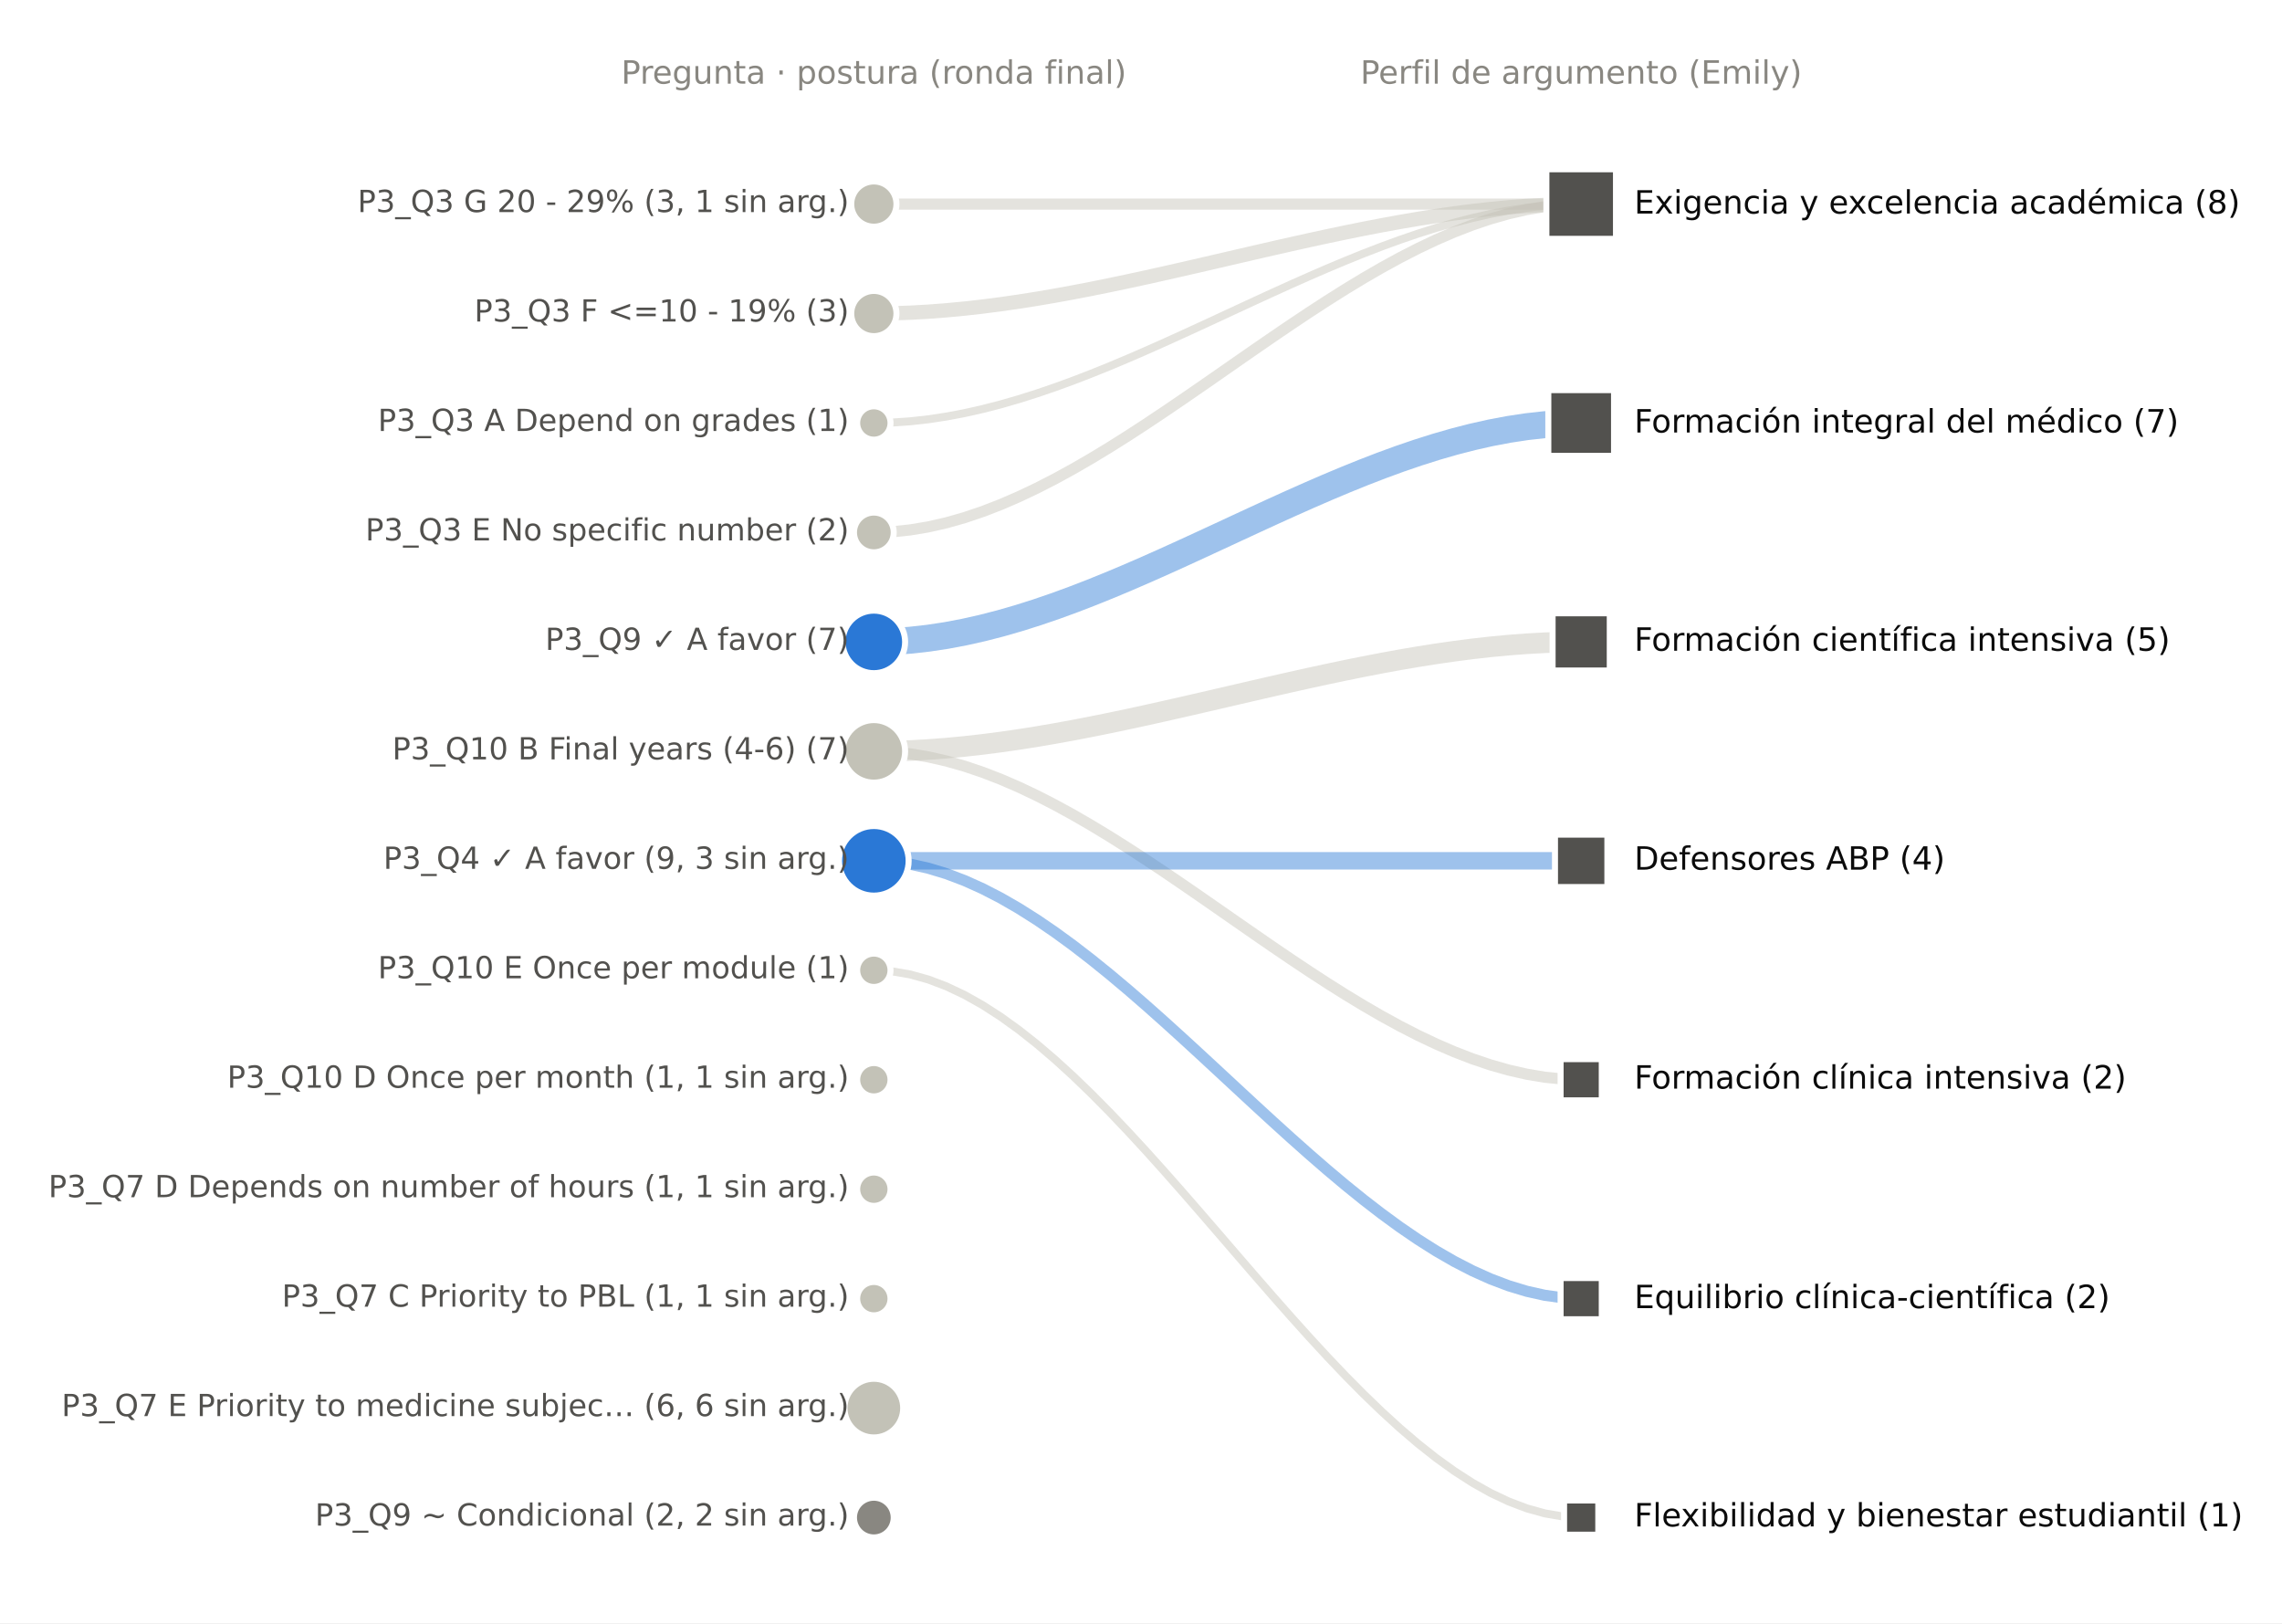
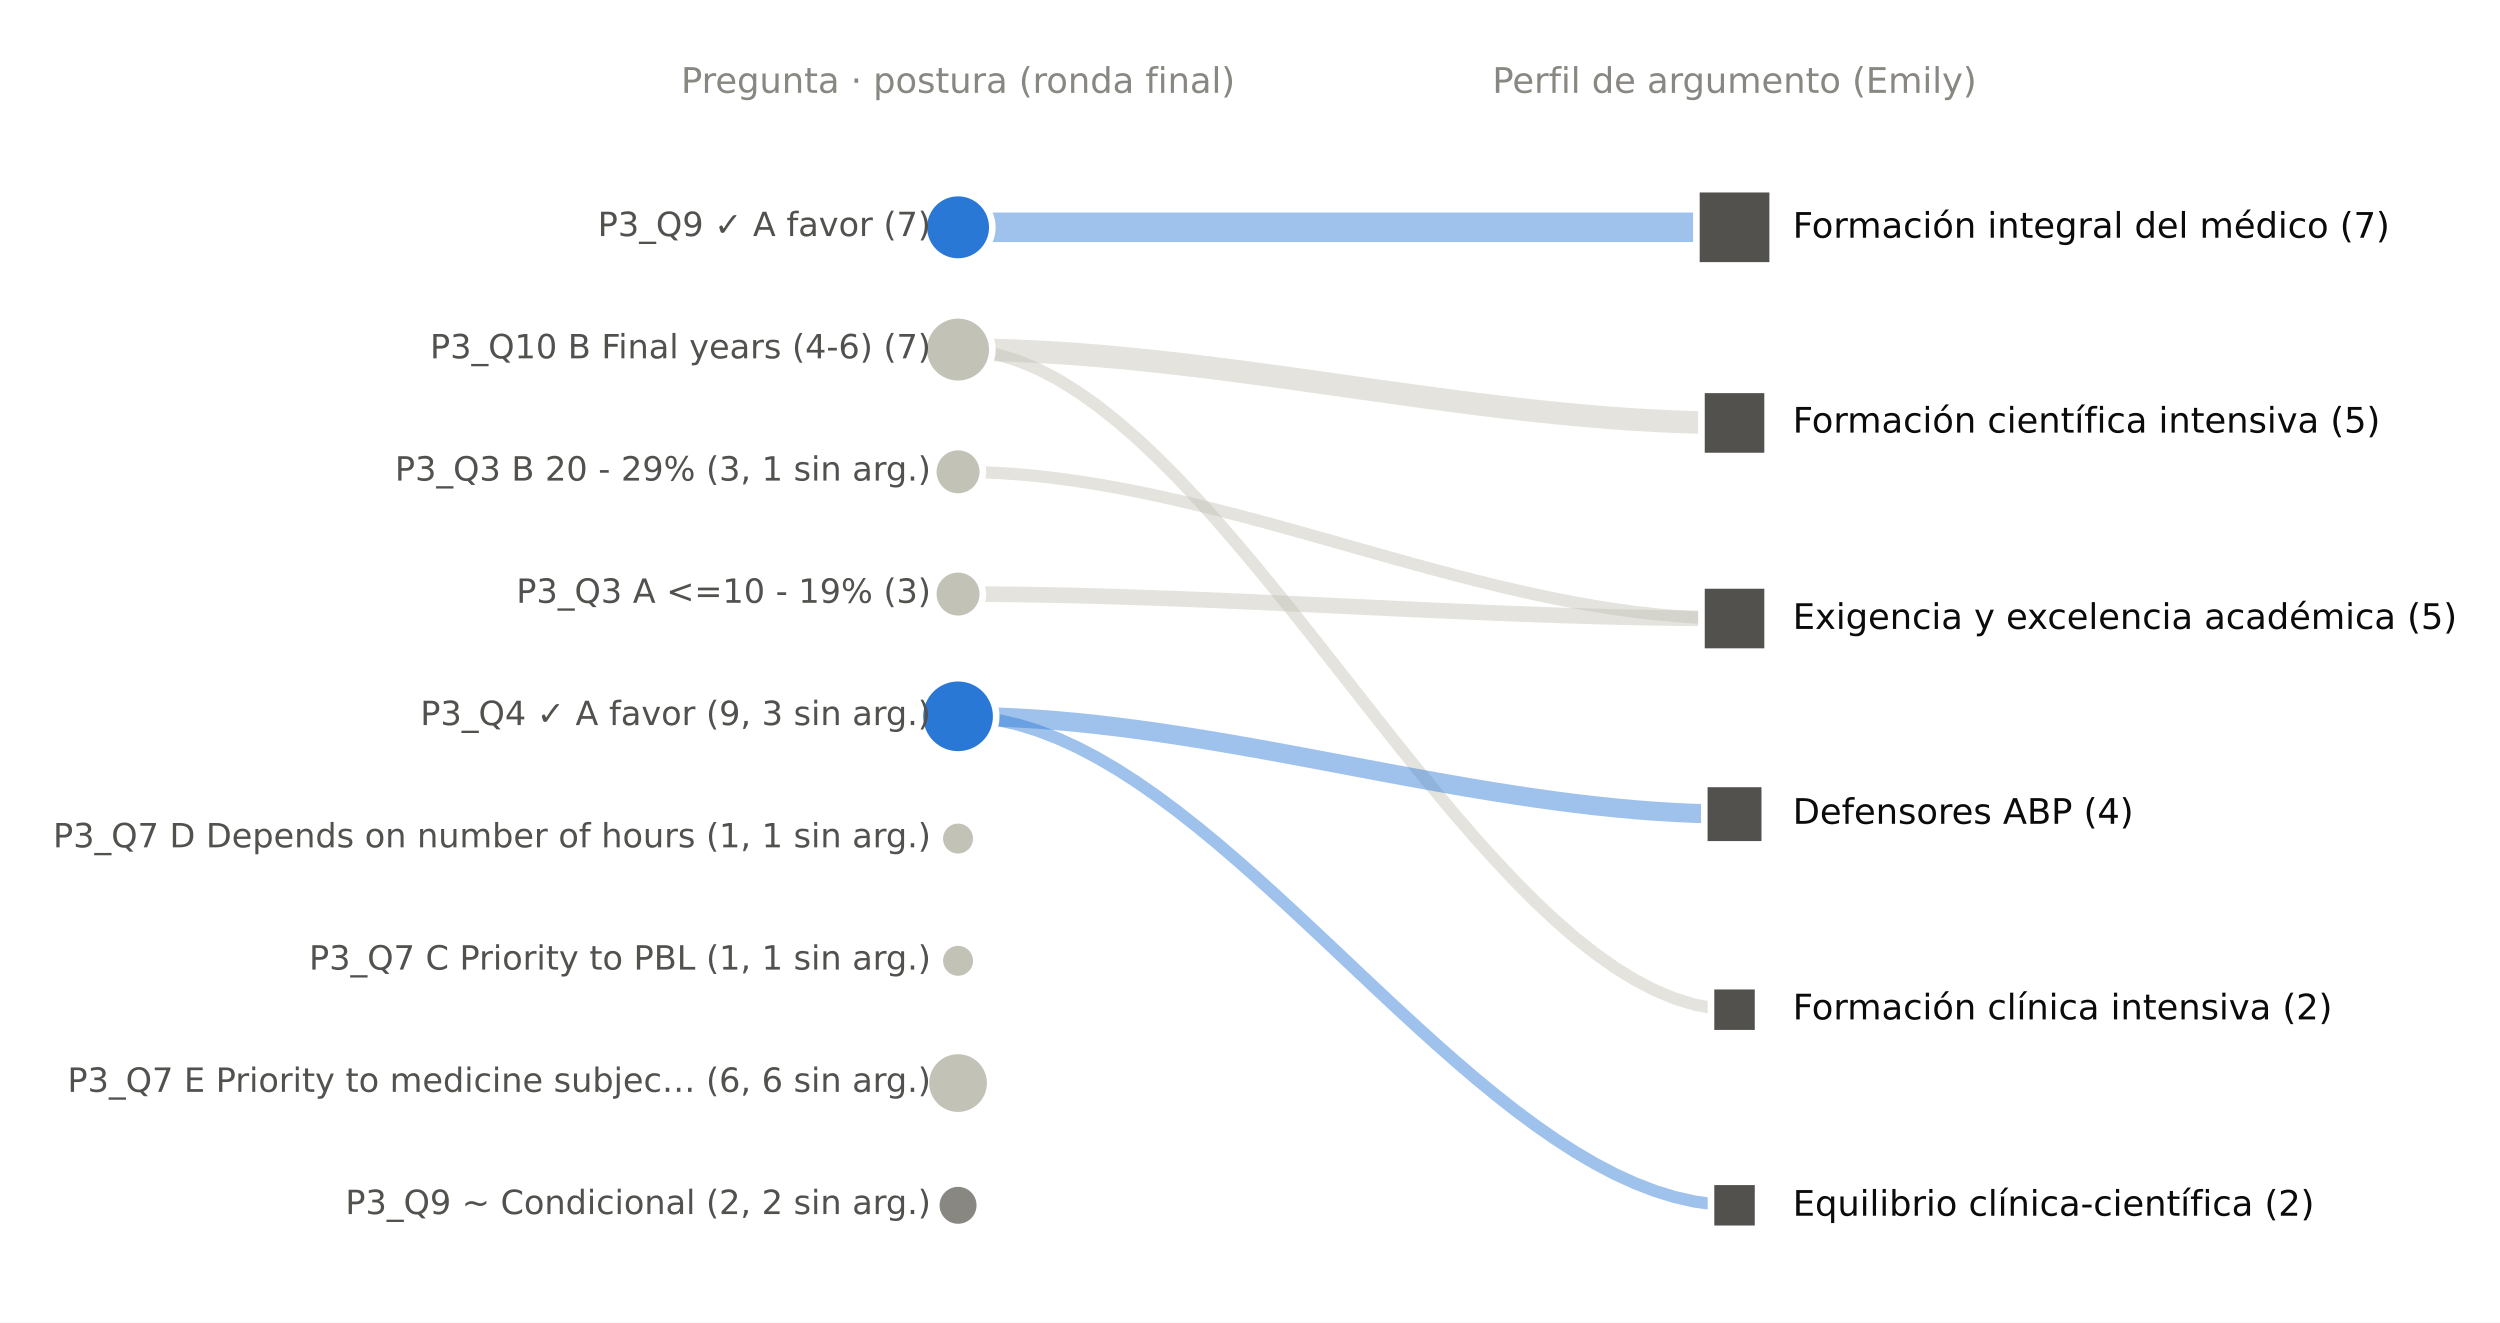
- <svg xmlns="http://www.w3.org/2000/svg" xmlns:xlink="http://www.w3.org/1999/xlink" width="567.93pt" height="403.92pt" viewBox="0 0 567.93 403.92" version="1.1">
+ <svg xmlns="http://www.w3.org/2000/svg" xmlns:xlink="http://www.w3.org/1999/xlink" width="567.518pt" height="300.24pt" viewBox="0 0 567.518 300.24" version="1.1">
  <defs>
    <style type="text/css">*{stroke-linejoin: round; stroke-linecap: butt}</style>
  </defs>
  <g id="figure_1">
    <g id="patch_1">
-       <path d="M 0 403.92  L 567.93 403.92  L 567.93 0  L 0 0  z " style="fill: #ffffff" />
+       <path d="M 0 300.24  L 567.518 300.24  L 567.518 0  L 0 0  z " style="fill: #ffffff" />
    </g>
    <g id="axes_1">
      <g id="line2d_1">
-         <path d="M 217.477 241.457  L 221.991 241.721  L 226.505 242.495  L 231.018 243.75  L 235.532 245.461  L 240.046 247.599  L 244.56 250.136  L 249.074 253.045  L 253.587 256.298  L 258.101 259.868  L 262.615 263.728  L 267.129 267.849  L 271.642 272.205  L 276.156 276.767  L 280.67 281.508  L 285.184 286.401  L 289.697 291.418  L 294.211 296.531  L 298.725 301.713  L 303.239 306.936  L 307.753 312.173  L 312.266 317.397  L 316.78 322.579  L 321.294 327.692  L 325.808 332.709  L 330.321 337.601  L 334.835 342.343  L 339.349 346.905  L 343.863 351.26  L 348.377 355.381  L 352.89 359.241  L 357.404 362.811  L 361.918 366.065  L 366.432 368.974  L 370.945 371.511  L 375.459 373.648  L 379.973 375.359  L 384.487 376.615  L 389 377.389  L 393.514 377.653  " clip-path="url(#p8d7cf31aaf)" style="fill: none; stroke: #c3c2b7; stroke-opacity: 0.45; stroke-width: 1.986" />
+         <path d="M 217.485 79.354  L 222.005 79.644  L 226.524 80.496  L 231.044 81.878  L 235.564 83.76  L 240.083 86.112  L 244.603 88.903  L 249.123 92.104  L 253.642 95.684  L 258.162 99.612  L 262.682 103.859  L 267.201 108.394  L 271.721 113.186  L 276.241 118.206  L 280.76 123.423  L 285.28 128.806  L 289.799 134.326  L 294.319 139.952  L 298.839 145.654  L 303.358 151.401  L 307.878 157.164  L 312.398 162.911  L 316.917 168.613  L 321.437 174.239  L 325.957 179.759  L 330.476 185.143  L 334.996 190.36  L 339.516 195.379  L 344.035 200.172  L 348.555 204.706  L 353.075 208.953  L 357.594 212.882  L 362.114 216.461  L 366.633 219.662  L 371.153 222.454  L 375.673 224.806  L 380.192 226.688  L 384.712 228.07  L 389.232 228.921  L 393.751 229.212  " clip-path="url(#p0b3e350592)" style="fill: none; stroke: #c3c2b7; stroke-opacity: 0.45; stroke-width: 2.771" />
      </g>
      <g id="line2d_2">
-         <path d="M 217.477 105.261  L 221.991 105.155  L 226.505 104.846  L 231.018 104.344  L 235.532 103.659  L 240.046 102.804  L 244.56 101.789  L 249.074 100.626  L 253.587 99.324  L 258.101 97.896  L 262.615 96.353  L 267.129 94.704  L 271.642 92.962  L 276.156 91.137  L 280.67 89.24  L 285.184 87.283  L 289.697 85.277  L 294.211 83.231  L 298.725 81.159  L 303.239 79.069  L 307.753 76.974  L 312.266 74.885  L 316.78 72.812  L 321.294 70.767  L 325.808 68.76  L 330.321 66.803  L 334.835 64.907  L 339.349 63.082  L 343.863 61.34  L 348.377 59.691  L 352.89 58.147  L 357.404 56.719  L 361.918 55.418  L 366.432 54.254  L 370.945 53.239  L 375.459 52.384  L 379.973 51.7  L 384.487 51.198  L 389 50.888  L 393.514 50.783  " clip-path="url(#p8d7cf31aaf)" style="fill: none; stroke: #c3c2b7; stroke-opacity: 0.45; stroke-width: 1.986" />
+         <path d="M 217.485 107.105  L 222.005 107.17  L 226.524 107.359  L 231.044 107.666  L 235.564 108.084  L 240.083 108.607  L 244.603 109.227  L 249.123 109.939  L 253.642 110.734  L 258.162 111.607  L 262.682 112.551  L 267.201 113.559  L 271.721 114.624  L 276.241 115.739  L 280.76 116.898  L 285.28 118.095  L 289.799 119.321  L 294.319 120.572  L 298.839 121.839  L 303.358 123.116  L 307.878 124.396  L 312.398 125.674  L 316.917 126.941  L 321.437 128.191  L 325.957 129.418  L 330.476 130.614  L 334.996 131.773  L 339.516 132.889  L 344.035 133.954  L 348.555 134.961  L 353.075 135.905  L 357.594 136.778  L 362.114 137.574  L 366.633 138.285  L 371.153 138.905  L 375.673 139.428  L 380.192 139.846  L 384.712 140.153  L 389.232 140.342  L 393.751 140.407  " clip-path="url(#p0b3e350592)" style="fill: none; stroke: #c3c2b7; stroke-opacity: 0.45; stroke-width: 2.771" />
      </g>
      <g id="line2d_3">
-         <path d="M 217.477 186.978  L 221.991 187.137  L 226.505 187.601  L 231.018 188.355  L 235.532 189.381  L 240.046 190.664  L 244.56 192.186  L 249.074 193.931  L 253.587 195.883  L 258.101 198.025  L 262.615 200.341  L 267.129 202.814  L 271.642 205.427  L 276.156 208.164  L 280.67 211.009  L 285.184 213.945  L 289.697 216.955  L 294.211 220.023  L 298.725 223.132  L 303.239 226.266  L 307.753 229.408  L 312.266 232.542  L 316.78 235.652  L 321.294 238.72  L 325.808 241.73  L 330.321 244.665  L 334.835 247.51  L 339.349 250.247  L 343.863 252.861  L 348.377 255.333  L 352.89 257.649  L 357.404 259.791  L 361.918 261.743  L 366.432 263.489  L 370.945 265.011  L 375.459 266.293  L 379.973 267.32  L 384.487 268.073  L 389 268.538  L 393.514 268.696  " clip-path="url(#p8d7cf31aaf)" style="fill: none; stroke: #c3c2b7; stroke-opacity: 0.45; stroke-width: 2.771" />
+         <path d="M 217.485 162.608  L 222.005 162.823  L 226.524 163.454  L 231.044 164.478  L 235.564 165.872  L 240.083 167.614  L 244.603 169.682  L 249.123 172.053  L 253.642 174.704  L 258.162 177.614  L 262.682 180.76  L 267.201 184.119  L 271.721 187.669  L 276.241 191.387  L 280.76 195.252  L 285.28 199.24  L 289.799 203.328  L 294.319 207.496  L 298.839 211.72  L 303.358 215.977  L 307.878 220.245  L 312.398 224.503  L 316.917 228.726  L 321.437 232.894  L 325.957 236.983  L 330.476 240.97  L 334.996 244.835  L 339.516 248.553  L 344.035 252.103  L 348.555 255.462  L 353.075 258.608  L 357.594 261.518  L 362.114 264.169  L 366.633 266.54  L 371.153 268.608  L 375.673 270.35  L 380.192 271.745  L 384.712 272.768  L 389.232 273.399  L 393.751 273.614  " clip-path="url(#p0b3e350592)" style="fill: none; stroke: #2a78d6; stroke-opacity: 0.45; stroke-width: 2.771" />
      </g>
      <g id="line2d_4">
-         <path d="M 217.477 50.783  L 221.991 50.783  L 226.505 50.783  L 231.018 50.783  L 235.532 50.783  L 240.046 50.783  L 244.56 50.783  L 249.074 50.783  L 253.587 50.783  L 258.101 50.783  L 262.615 50.783  L 267.129 50.783  L 271.642 50.783  L 276.156 50.783  L 280.67 50.783  L 285.184 50.783  L 289.697 50.783  L 294.211 50.783  L 298.725 50.783  L 303.239 50.783  L 307.753 50.783  L 312.266 50.783  L 316.78 50.783  L 321.294 50.783  L 325.808 50.783  L 330.321 50.783  L 334.835 50.783  L 339.349 50.783  L 343.863 50.783  L 348.377 50.783  L 352.89 50.783  L 357.404 50.783  L 361.918 50.783  L 366.432 50.783  L 370.945 50.783  L 375.459 50.783  L 379.973 50.783  L 384.487 50.783  L 389 50.783  L 393.514 50.783  " clip-path="url(#p8d7cf31aaf)" style="fill: none; stroke: #c3c2b7; stroke-opacity: 0.45; stroke-width: 2.771" />
+         <path d="M 217.485 134.857  L 222.005 134.867  L 226.524 134.899  L 231.044 134.95  L 235.564 135.02  L 240.083 135.107  L 244.603 135.21  L 249.123 135.329  L 253.642 135.462  L 258.162 135.607  L 262.682 135.764  L 267.201 135.932  L 271.721 136.11  L 276.241 136.296  L 280.76 136.489  L 285.28 136.688  L 289.799 136.893  L 294.319 137.101  L 298.839 137.312  L 303.358 137.525  L 307.878 137.739  L 312.398 137.951  L 316.917 138.163  L 321.437 138.371  L 325.957 138.575  L 330.476 138.775  L 334.996 138.968  L 339.516 139.154  L 344.035 139.331  L 348.555 139.499  L 353.075 139.657  L 357.594 139.802  L 362.114 139.935  L 366.633 140.053  L 371.153 140.157  L 375.673 140.244  L 380.192 140.314  L 384.712 140.365  L 389.232 140.396  L 393.751 140.407  " clip-path="url(#p0b3e350592)" style="fill: none; stroke: #c3c2b7; stroke-opacity: 0.45; stroke-width: 3.557" />
      </g>
      <g id="line2d_5">
-         <path d="M 217.477 132.5  L 221.991 132.342  L 226.505 131.877  L 231.018 131.124  L 235.532 130.098  L 240.046 128.815  L 244.56 127.293  L 249.074 125.547  L 253.587 123.595  L 258.101 121.453  L 262.615 119.137  L 267.129 116.665  L 271.642 114.051  L 276.156 111.314  L 280.67 108.469  L 285.184 105.534  L 289.697 102.524  L 294.211 99.456  L 298.725 96.347  L 303.239 93.213  L 307.753 90.07  L 312.266 86.936  L 316.78 83.827  L 321.294 80.759  L 325.808 77.749  L 330.321 74.813  L 334.835 71.969  L 339.349 69.231  L 343.863 66.618  L 348.377 64.145  L 352.89 61.83  L 357.404 59.687  L 361.918 57.735  L 366.432 55.99  L 370.945 54.468  L 375.459 53.185  L 379.973 52.159  L 384.487 51.405  L 389 50.941  L 393.514 50.783  " clip-path="url(#p8d7cf31aaf)" style="fill: none; stroke: #c3c2b7; stroke-opacity: 0.45; stroke-width: 2.771" />
+         <path d="M 217.485 162.608  L 222.005 162.651  L 226.524 162.777  L 231.044 162.982  L 235.564 163.261  L 240.083 163.609  L 244.603 164.023  L 249.123 164.497  L 253.642 165.027  L 258.162 165.609  L 262.682 166.239  L 267.201 166.91  L 271.721 167.62  L 276.241 168.364  L 280.76 169.137  L 285.28 169.934  L 289.799 170.752  L 294.319 171.586  L 298.839 172.43  L 303.358 173.282  L 307.878 174.136  L 312.398 174.987  L 316.917 175.832  L 321.437 176.665  L 325.957 177.483  L 330.476 178.281  L 334.996 179.053  L 339.516 179.797  L 344.035 180.507  L 348.555 181.179  L 353.075 181.808  L 357.594 182.39  L 362.114 182.92  L 366.633 183.395  L 371.153 183.808  L 375.673 184.157  L 380.192 184.435  L 384.712 184.64  L 389.232 184.766  L 393.751 184.809  " clip-path="url(#p0b3e350592)" style="fill: none; stroke: #2a78d6; stroke-opacity: 0.45; stroke-width: 4.343" />
      </g>
      <g id="line2d_6">
-         <path d="M 217.477 214.218  L 221.991 214.429  L 226.505 215.048  L 231.018 216.053  L 235.532 217.421  L 240.046 219.131  L 244.56 221.161  L 249.074 223.488  L 253.587 226.091  L 258.101 228.947  L 262.615 232.035  L 267.129 235.332  L 271.642 238.816  L 276.156 242.466  L 280.67 246.259  L 285.184 250.173  L 289.697 254.186  L 294.211 258.277  L 298.725 262.422  L 303.239 266.601  L 307.753 270.791  L 312.266 274.97  L 316.78 279.115  L 321.294 283.206  L 325.808 287.219  L 330.321 291.133  L 334.835 294.926  L 339.349 298.576  L 343.863 302.06  L 348.377 305.357  L 352.89 308.445  L 357.404 311.301  L 361.918 313.904  L 366.432 316.231  L 370.945 318.261  L 375.459 319.971  L 379.973 321.339  L 384.487 322.344  L 389 322.963  L 393.514 323.174  " clip-path="url(#p8d7cf31aaf)" style="fill: none; stroke: #2a78d6; stroke-opacity: 0.45; stroke-width: 2.771" />
+         <path d="M 217.485 79.354  L 222.005 79.386  L 226.524 79.481  L 231.044 79.634  L 235.564 79.843  L 240.083 80.105  L 244.603 80.415  L 249.123 80.77  L 253.642 81.168  L 258.162 81.605  L 262.682 82.077  L 267.201 82.58  L 271.721 83.113  L 276.241 83.671  L 280.76 84.25  L 285.28 84.848  L 289.799 85.462  L 294.319 86.087  L 298.839 86.72  L 303.358 87.359  L 307.878 87.999  L 312.398 88.638  L 316.917 89.271  L 321.437 89.897  L 325.957 90.51  L 330.476 91.108  L 334.996 91.688  L 339.516 92.246  L 344.035 92.778  L 348.555 93.282  L 353.075 93.754  L 357.594 94.19  L 362.114 94.588  L 366.633 94.944  L 371.153 95.254  L 375.673 95.515  L 380.192 95.724  L 384.712 95.878  L 389.232 95.972  L 393.751 96.005  " clip-path="url(#p0b3e350592)" style="fill: none; stroke: #c3c2b7; stroke-opacity: 0.45; stroke-width: 5.129" />
      </g>
      <g id="line2d_7">
-         <path d="M 217.477 78.022  L 221.991 77.969  L 226.505 77.814  L 231.018 77.563  L 235.532 77.221  L 240.046 76.793  L 244.56 76.286  L 249.074 75.704  L 253.587 75.054  L 258.101 74.34  L 262.615 73.568  L 267.129 72.743  L 271.642 71.872  L 276.156 70.96  L 280.67 70.012  L 285.184 69.033  L 289.697 68.03  L 294.211 67.007  L 298.725 65.971  L 303.239 64.926  L 307.753 63.879  L 312.266 62.834  L 316.78 61.797  L 321.294 60.775  L 325.808 59.771  L 330.321 58.793  L 334.835 57.845  L 339.349 56.932  L 343.863 56.061  L 348.377 55.237  L 352.89 54.465  L 357.404 53.751  L 361.918 53.1  L 366.432 52.518  L 370.945 52.011  L 375.459 51.583  L 379.973 51.241  L 384.487 50.99  L 389 50.835  L 393.514 50.783  " clip-path="url(#p8d7cf31aaf)" style="fill: none; stroke: #c3c2b7; stroke-opacity: 0.45; stroke-width: 3.557" />
-       </g>
-       <g id="line2d_8">
-         <path d="M 217.477 214.218  L 221.991 214.218  L 226.505 214.218  L 231.018 214.218  L 235.532 214.218  L 240.046 214.218  L 244.56 214.218  L 249.074 214.218  L 253.587 214.218  L 258.101 214.218  L 262.615 214.218  L 267.129 214.218  L 271.642 214.218  L 276.156 214.218  L 280.67 214.218  L 285.184 214.218  L 289.697 214.218  L 294.211 214.218  L 298.725 214.218  L 303.239 214.218  L 307.753 214.218  L 312.266 214.218  L 316.78 214.218  L 321.294 214.218  L 325.808 214.218  L 330.321 214.218  L 334.835 214.218  L 339.349 214.218  L 343.863 214.218  L 348.377 214.218  L 352.89 214.218  L 357.404 214.218  L 361.918 214.218  L 366.432 214.218  L 370.945 214.218  L 375.459 214.218  L 379.973 214.218  L 384.487 214.218  L 389 214.218  L 393.514 214.218  " clip-path="url(#p8d7cf31aaf)" style="fill: none; stroke: #2a78d6; stroke-opacity: 0.45; stroke-width: 4.343" />
-       </g>
-       <g id="line2d_9">
-         <path d="M 217.477 186.978  L 221.991 186.926  L 226.505 186.771  L 231.018 186.52  L 235.532 186.178  L 240.046 185.75  L 244.56 185.243  L 249.074 184.661  L 253.587 184.01  L 258.101 183.296  L 262.615 182.524  L 267.129 181.7  L 271.642 180.829  L 276.156 179.916  L 280.67 178.968  L 285.184 177.99  L 289.697 176.986  L 294.211 175.964  L 298.725 174.927  L 303.239 173.883  L 307.753 172.835  L 312.266 171.79  L 316.78 170.754  L 321.294 169.731  L 325.808 168.728  L 330.321 167.75  L 334.835 166.801  L 339.349 165.889  L 343.863 165.018  L 348.377 164.194  L 352.89 163.422  L 357.404 162.708  L 361.918 162.057  L 366.432 161.475  L 370.945 160.968  L 375.459 160.54  L 379.973 160.198  L 384.487 159.947  L 389 159.792  L 393.514 159.739  " clip-path="url(#p8d7cf31aaf)" style="fill: none; stroke: #c3c2b7; stroke-opacity: 0.45; stroke-width: 5.129" />
-       </g>
-       <g id="line2d_10">
-         <path d="M 217.477 159.739  L 221.991 159.634  L 226.505 159.324  L 231.018 158.822  L 235.532 158.138  L 240.046 157.283  L 244.56 156.268  L 249.074 155.104  L 253.587 153.803  L 258.101 152.375  L 262.615 150.831  L 267.129 149.182  L 271.642 147.44  L 276.156 145.615  L 280.67 143.719  L 285.184 141.762  L 289.697 139.755  L 294.211 137.71  L 298.725 135.637  L 303.239 133.548  L 307.753 131.453  L 312.266 129.363  L 316.78 127.291  L 321.294 125.245  L 325.808 123.239  L 330.321 121.281  L 334.835 119.385  L 339.349 117.56  L 343.863 115.818  L 348.377 114.169  L 352.89 112.626  L 357.404 111.197  L 361.918 109.896  L 366.432 108.733  L 370.945 107.718  L 375.459 106.863  L 379.973 106.178  L 384.487 105.676  L 389 105.367  L 393.514 105.261  " clip-path="url(#p8d7cf31aaf)" style="fill: none; stroke: #2a78d6; stroke-opacity: 0.45; stroke-width: 6.7" />
+         <path d="M 217.485 51.602  L 222.005 51.602  L 226.524 51.602  L 231.044 51.602  L 235.564 51.602  L 240.083 51.602  L 244.603 51.602  L 249.123 51.602  L 253.642 51.602  L 258.162 51.602  L 262.682 51.602  L 267.201 51.602  L 271.721 51.602  L 276.241 51.602  L 280.76 51.602  L 285.28 51.602  L 289.799 51.602  L 294.319 51.602  L 298.839 51.602  L 303.358 51.602  L 307.878 51.602  L 312.398 51.602  L 316.917 51.602  L 321.437 51.602  L 325.957 51.602  L 330.476 51.602  L 334.996 51.602  L 339.516 51.602  L 344.035 51.602  L 348.555 51.602  L 353.075 51.602  L 357.594 51.602  L 362.114 51.602  L 366.633 51.602  L 371.153 51.602  L 375.673 51.602  L 380.192 51.602  L 384.712 51.602  L 389.232 51.602  L 393.751 51.602  " clip-path="url(#p0b3e350592)" style="fill: none; stroke: #2a78d6; stroke-opacity: 0.45; stroke-width: 6.7" />
      </g>
      <g id="PathCollection_1">
        <defs>
-           <path id="m9b71b9eb1e" d="M 0 5.627  C 1.492 5.627 2.924 5.034 3.979 3.979  C 5.034 2.924 5.627 1.492 5.627 0  C 5.627 -1.492 5.034 -2.924 3.979 -3.979  C 2.924 -5.034 1.492 -5.627 0 -5.627  C -1.492 -5.627 -2.924 -5.034 -3.979 -3.979  C -5.034 -2.924 -5.627 -1.492 -5.627 0  C -5.627 1.492 -5.034 2.924 -3.979 3.979  C -2.924 5.034 -1.492 5.627 0 5.627  z " style="stroke: #ffffff; stroke-width: 1.5" />
+           <path id="m5d1e33c4fc" d="M 0 7.782  C 2.064 7.782 4.043 6.962 5.503 5.503  C 6.962 4.043 7.782 2.064 7.782 0  C 7.782 -2.064 6.962 -4.043 5.503 -5.503  C 4.043 -6.962 2.064 -7.782 0 -7.782  C -2.064 -7.782 -4.043 -6.962 -5.503 -5.503  C -6.962 -4.043 -7.782 -2.064 -7.782 0  C -7.782 2.064 -6.962 4.043 -5.503 5.503  C -4.043 6.962 -2.064 7.782 0 7.782  z " style="stroke: #ffffff; stroke-width: 1.5" />
        </defs>
-         <g clip-path="url(#p8d7cf31aaf)">
-           <use xlink:href="#m9b71b9eb1e" x="217.477" y="50.783" style="fill: #c3c2b7; stroke: #ffffff; stroke-width: 1.5" />
+         <g clip-path="url(#p0b3e350592)">
+           <use xlink:href="#m5d1e33c4fc" x="217.485" y="51.602" style="fill: #2a78d6; stroke: #ffffff; stroke-width: 1.5" />
        </g>
      </g>
      <g id="text_1">
-         <text style="font-size: 7.6px; font-family: 'DejaVu Sans', 'Helvetica', 'Arial', sans-serif; text-anchor: end; fill: #52514e" x="211.316" y="52.774" transform="rotate(-0 211.3158 52.7741)">P3_Q3  G 20 - 29%  (3, 1 sin arg.)</text>
+         <text style="font-size: 7.6px; font-family: 'DejaVu Sans', 'Helvetica', 'Arial', sans-serif; text-anchor: end; fill: #52514e" x="211.316" y="53.594" transform="rotate(-0 211.3158 53.59377)">P3_Q9  ✓ A favor  (7)</text>
      </g>
      <g id="PathCollection_2">
-         <g clip-path="url(#p8d7cf31aaf)">
-           <use xlink:href="#m9b71b9eb1e" x="217.477" y="78.022" style="fill: #c3c2b7; stroke: #ffffff; stroke-width: 1.5" />
+         <defs>
+           <path id="m9116eaa431" d="M 0 7.782  C 2.064 7.782 4.043 6.962 5.503 5.503  C 6.962 4.043 7.782 2.064 7.782 0  C 7.782 -2.064 6.962 -4.043 5.503 -5.503  C 4.043 -6.962 2.064 -7.782 0 -7.782  C -2.064 -7.782 -4.043 -6.962 -5.503 -5.503  C -6.962 -4.043 -7.782 -2.064 -7.782 0  C -7.782 2.064 -6.962 4.043 -5.503 5.503  C -4.043 6.962 -2.064 7.782 0 7.782  z " style="stroke: #ffffff; stroke-width: 1.5" />
+         </defs>
+         <g clip-path="url(#p0b3e350592)">
+           <use xlink:href="#m9116eaa431" x="217.485" y="79.354" style="fill: #c3c2b7; stroke: #ffffff; stroke-width: 1.5" />
        </g>
      </g>
      <g id="text_2">
-         <text style="font-size: 7.6px; font-family: 'DejaVu Sans', 'Helvetica', 'Arial', sans-serif; text-anchor: end; fill: #52514e" x="211.316" y="80.009" transform="rotate(-0 211.3158 80.0091)">P3_Q3  F &lt;=10 - 19%  (3)</text>
+         <text style="font-size: 7.6px; font-family: 'DejaVu Sans', 'Helvetica', 'Arial', sans-serif; text-anchor: end; fill: #52514e" x="211.316" y="81.345" transform="rotate(-0 211.3158 81.34522)">P3_Q10  B Final years (4-6)  (7)</text>
      </g>
      <g id="PathCollection_3">
        <defs>
-           <path id="mcade5099ee" d="M 0 4.15  C 1.101 4.15 2.156 3.713 2.934 2.934  C 3.713 2.156 4.15 1.101 4.15 0  C 4.15 -1.101 3.713 -2.156 2.934 -2.934  C 2.156 -3.713 1.101 -4.15 0 -4.15  C -1.101 -4.15 -2.156 -3.713 -2.934 -2.934  C -3.713 -2.156 -4.15 -1.101 -4.15 0  C -4.15 1.101 -3.713 2.156 -2.934 2.934  C -2.156 3.713 -1.101 4.15 0 4.15  z " style="stroke: #ffffff; stroke-width: 1.5" />
+           <path id="m387549c455" d="M 0 5.627  C 1.492 5.627 2.924 5.034 3.979 3.979  C 5.034 2.924 5.627 1.492 5.627 0  C 5.627 -1.492 5.034 -2.924 3.979 -3.979  C 2.924 -5.034 1.492 -5.627 0 -5.627  C -1.492 -5.627 -2.924 -5.034 -3.979 -3.979  C -5.034 -2.924 -5.627 -1.492 -5.627 0  C -5.627 1.492 -5.034 2.924 -3.979 3.979  C -2.924 5.034 -1.492 5.627 0 5.627  z " style="stroke: #ffffff; stroke-width: 1.5" />
        </defs>
-         <g clip-path="url(#p8d7cf31aaf)">
-           <use xlink:href="#mcade5099ee" x="217.477" y="105.261" style="fill: #c3c2b7; stroke: #ffffff; stroke-width: 1.5" />
+         <g clip-path="url(#p0b3e350592)">
+           <use xlink:href="#m387549c455" x="217.485" y="107.105" style="fill: #c3c2b7; stroke: #ffffff; stroke-width: 1.5" />
        </g>
      </g>
      <g id="text_3">
-         <text style="font-size: 7.6px; font-family: 'DejaVu Sans', 'Helvetica', 'Arial', sans-serif; text-anchor: end; fill: #52514e" x="211.316" y="107.252" transform="rotate(-0 211.3158 107.2524)">P3_Q3  A Depend on grades  (1)</text>
+         <text style="font-size: 7.6px; font-family: 'DejaVu Sans', 'Helvetica', 'Arial', sans-serif; text-anchor: end; fill: #52514e" x="211.316" y="109.097" transform="rotate(-0 211.3158 109.0967)">P3_Q3  B 20 - 29%  (3, 1 sin arg.)</text>
      </g>
      <g id="PathCollection_4">
-         <defs>
-           <path id="m407b4fd15f" d="M 0 4.944  C 1.311 4.944 2.569 4.423 3.496 3.496  C 4.423 2.569 4.944 1.311 4.944 0  C 4.944 -1.311 4.423 -2.569 3.496 -3.496  C 2.569 -4.423 1.311 -4.944 0 -4.944  C -1.311 -4.944 -2.569 -4.423 -3.496 -3.496  C -4.423 -2.569 -4.944 -1.311 -4.944 0  C -4.944 1.311 -4.423 2.569 -3.496 3.496  C -2.569 4.423 -1.311 4.944 0 4.944  z " style="stroke: #ffffff; stroke-width: 1.5" />
-         </defs>
-         <g clip-path="url(#p8d7cf31aaf)">
-           <use xlink:href="#m407b4fd15f" x="217.477" y="132.5" style="fill: #c3c2b7; stroke: #ffffff; stroke-width: 1.5" />
+         <g clip-path="url(#p0b3e350592)">
+           <use xlink:href="#m387549c455" x="217.485" y="134.857" style="fill: #c3c2b7; stroke: #ffffff; stroke-width: 1.5" />
        </g>
      </g>
      <g id="text_4">
-         <text style="font-size: 7.6px; font-family: 'DejaVu Sans', 'Helvetica', 'Arial', sans-serif; text-anchor: end; fill: #52514e" x="211.316" y="134.492" transform="rotate(-0 211.3158 134.4916)">P3_Q3  E No specific number  (2)</text>
+         <text style="font-size: 7.6px; font-family: 'DejaVu Sans', 'Helvetica', 'Arial', sans-serif; text-anchor: end; fill: #52514e" x="211.316" y="136.844" transform="rotate(-0 211.3158 136.844)">P3_Q3  A &lt;=10 - 19%  (3)</text>
      </g>
      <g id="PathCollection_5">
        <defs>
-           <path id="m91be9f818b" d="M 0 7.782  C 2.064 7.782 4.043 6.962 5.503 5.503  C 6.962 4.043 7.782 2.064 7.782 0  C 7.782 -2.064 6.962 -4.043 5.503 -5.503  C 4.043 -6.962 2.064 -7.782 0 -7.782  C -2.064 -7.782 -4.043 -6.962 -5.503 -5.503  C -6.962 -4.043 -7.782 -2.064 -7.782 0  C -7.782 2.064 -6.962 4.043 -5.503 5.503  C -4.043 6.962 -2.064 7.782 0 7.782  z " style="stroke: #ffffff; stroke-width: 1.5" />
+           <path id="m157e41ebf4" d="M 0 8.66  C 2.297 8.66 4.5 7.748 6.124 6.124  C 7.748 4.5 8.66 2.297 8.66 0  C 8.66 -2.297 7.748 -4.5 6.124 -6.124  C 4.5 -7.748 2.297 -8.66 0 -8.66  C -2.297 -8.66 -4.5 -7.748 -6.124 -6.124  C -7.748 -4.5 -8.66 -2.297 -8.66 0  C -8.66 2.297 -7.748 4.5 -6.124 6.124  C -4.5 7.748 -2.297 8.66 0 8.66  z " style="stroke: #ffffff; stroke-width: 1.5" />
        </defs>
-         <g clip-path="url(#p8d7cf31aaf)">
-           <use xlink:href="#m91be9f818b" x="217.477" y="159.739" style="fill: #2a78d6; stroke: #ffffff; stroke-width: 1.5" />
+         <g clip-path="url(#p0b3e350592)">
+           <use xlink:href="#m157e41ebf4" x="217.485" y="162.608" style="fill: #2a78d6; stroke: #ffffff; stroke-width: 1.5" />
        </g>
      </g>
      <g id="text_5">
-         <text style="font-size: 7.6px; font-family: 'DejaVu Sans', 'Helvetica', 'Arial', sans-serif; text-anchor: end; fill: #52514e" x="211.316" y="161.731" transform="rotate(-0 211.3158 161.7307)">P3_Q9  ✓ A favor  (7)</text>
+         <text style="font-size: 7.6px; font-family: 'DejaVu Sans', 'Helvetica', 'Arial', sans-serif; text-anchor: end; fill: #52514e" x="211.316" y="164.6" transform="rotate(-0 211.3158 164.5996)">P3_Q4  ✓ A favor  (9, 3 sin arg.)</text>
      </g>
      <g id="PathCollection_6">
        <defs>
-           <path id="mc79b9ba5d2" d="M 0 7.782  C 2.064 7.782 4.043 6.962 5.503 5.503  C 6.962 4.043 7.782 2.064 7.782 0  C 7.782 -2.064 6.962 -4.043 5.503 -5.503  C 4.043 -6.962 2.064 -7.782 0 -7.782  C -2.064 -7.782 -4.043 -6.962 -5.503 -5.503  C -6.962 -4.043 -7.782 -2.064 -7.782 0  C -7.782 2.064 -6.962 4.043 -5.503 5.503  C -4.043 6.962 -2.064 7.782 0 7.782  z " style="stroke: #ffffff; stroke-width: 1.5" />
+           <path id="mf28d010589" d="M 0 4.15  C 1.101 4.15 2.156 3.713 2.934 2.934  C 3.713 2.156 4.15 1.101 4.15 0  C 4.15 -1.101 3.713 -2.156 2.934 -2.934  C 2.156 -3.713 1.101 -4.15 0 -4.15  C -1.101 -4.15 -2.156 -3.713 -2.934 -2.934  C -3.713 -2.156 -4.15 -1.101 -4.15 0  C -4.15 1.101 -3.713 2.156 -2.934 2.934  C -2.156 3.713 -1.101 4.15 0 4.15  z " style="stroke: #ffffff; stroke-width: 1.5" />
        </defs>
-         <g clip-path="url(#p8d7cf31aaf)">
-           <use xlink:href="#mc79b9ba5d2" x="217.477" y="186.978" style="fill: #c3c2b7; stroke: #ffffff; stroke-width: 1.5" />
+         <g clip-path="url(#p0b3e350592)">
+           <use xlink:href="#mf28d010589" x="217.485" y="190.36" style="fill: #c3c2b7; stroke: #ffffff; stroke-width: 1.5" />
        </g>
      </g>
      <g id="text_6">
-         <text style="font-size: 7.6px; font-family: 'DejaVu Sans', 'Helvetica', 'Arial', sans-serif; text-anchor: end; fill: #52514e" x="211.316" y="188.97" transform="rotate(-0 211.3158 188.9699)">P3_Q10  B Final years (4-6)  (7)</text>
+         <text style="font-size: 7.6px; font-family: 'DejaVu Sans', 'Helvetica', 'Arial', sans-serif; text-anchor: end; fill: #52514e" x="211.316" y="192.351" transform="rotate(-0 211.3158 192.351)">P3_Q7  D Depends on number of hours  (1, 1 sin arg.)</text>
      </g>
      <g id="PathCollection_7">
-         <defs>
-           <path id="m8bee859c08" d="M 0 8.66  C 2.297 8.66 4.5 7.748 6.124 6.124  C 7.748 4.5 8.66 2.297 8.66 0  C 8.66 -2.297 7.748 -4.5 6.124 -6.124  C 4.5 -7.748 2.297 -8.66 0 -8.66  C -2.297 -8.66 -4.5 -7.748 -6.124 -6.124  C -7.748 -4.5 -8.66 -2.297 -8.66 0  C -8.66 2.297 -7.748 4.5 -6.124 6.124  C -4.5 7.748 -2.297 8.66 0 8.66  z " style="stroke: #ffffff; stroke-width: 1.5" />
-         </defs>
-         <g clip-path="url(#p8d7cf31aaf)">
-           <use xlink:href="#m8bee859c08" x="217.477" y="214.218" style="fill: #2a78d6; stroke: #ffffff; stroke-width: 1.5" />
+         <g clip-path="url(#p0b3e350592)">
+           <use xlink:href="#mf28d010589" x="217.485" y="218.111" style="fill: #c3c2b7; stroke: #ffffff; stroke-width: 1.5" />
        </g>
      </g>
      <g id="text_7">
-         <text style="font-size: 7.6px; font-family: 'DejaVu Sans', 'Helvetica', 'Arial', sans-serif; text-anchor: end; fill: #52514e" x="211.316" y="216.209" transform="rotate(-0 211.3158 216.2091)">P3_Q4  ✓ A favor  (9, 3 sin arg.)</text>
+         <text style="font-size: 7.6px; font-family: 'DejaVu Sans', 'Helvetica', 'Arial', sans-serif; text-anchor: end; fill: #52514e" x="211.316" y="220.103" transform="rotate(-0 211.3158 220.1025)">P3_Q7  C Priority to PBL  (1, 1 sin arg.)</text>
      </g>
      <g id="PathCollection_8">
-         <g clip-path="url(#p8d7cf31aaf)">
-           <use xlink:href="#mcade5099ee" x="217.477" y="241.457" style="fill: #c3c2b7; stroke: #ffffff; stroke-width: 1.5" />
+         <defs>
+           <path id="m6fb21472e8" d="M 0 7.303  C 1.937 7.303 3.794 6.533 5.164 5.164  C 6.533 3.794 7.303 1.937 7.303 0  C 7.303 -1.937 6.533 -3.794 5.164 -5.164  C 3.794 -6.533 1.937 -7.303 0 -7.303  C -1.937 -7.303 -3.794 -6.533 -5.164 -5.164  C -6.533 -3.794 -7.303 -1.937 -7.303 0  C -7.303 1.937 -6.533 3.794 -5.164 5.164  C -3.794 6.533 -1.937 7.303 0 7.303  z " style="stroke: #ffffff; stroke-width: 1.5" />
+         </defs>
+         <g clip-path="url(#p0b3e350592)">
+           <use xlink:href="#m6fb21472e8" x="217.485" y="245.863" style="fill: #c3c2b7; stroke: #ffffff; stroke-width: 1.5" />
        </g>
      </g>
      <g id="text_8">
-         <text style="font-size: 7.6px; font-family: 'DejaVu Sans', 'Helvetica', 'Arial', sans-serif; text-anchor: end; fill: #52514e" x="211.316" y="243.448" transform="rotate(-0 211.3158 243.4482)">P3_Q10  E Once per module  (1)</text>
+         <text style="font-size: 7.6px; font-family: 'DejaVu Sans', 'Helvetica', 'Arial', sans-serif; text-anchor: end; fill: #52514e" x="211.316" y="247.854" transform="rotate(-0 211.3158 247.854)">P3_Q7  E Priority to medicine subjec…  (6, 6 sin arg.)</text>
      </g>
      <g id="PathCollection_9">
-         <g clip-path="url(#p8d7cf31aaf)">
-           <use xlink:href="#mcade5099ee" x="217.477" y="268.696" style="fill: #c3c2b7; stroke: #ffffff; stroke-width: 1.5" />
+         <defs>
+           <path id="m920d435397" d="M 0 4.944  C 1.311 4.944 2.569 4.423 3.496 3.496  C 4.423 2.569 4.944 1.311 4.944 0  C 4.944 -1.311 4.423 -2.569 3.496 -3.496  C 2.569 -4.423 1.311 -4.944 0 -4.944  C -1.311 -4.944 -2.569 -4.423 -3.496 -3.496  C -4.423 -2.569 -4.944 -1.311 -4.944 0  C -4.944 1.311 -4.423 2.569 -3.496 3.496  C -2.569 4.423 -1.311 4.944 0 4.944  z " style="stroke: #ffffff; stroke-width: 1.5" />
+         </defs>
+         <g clip-path="url(#p0b3e350592)">
+           <use xlink:href="#m920d435397" x="217.485" y="273.614" style="fill: #898781; stroke: #ffffff; stroke-width: 1.5" />
        </g>
      </g>
      <g id="text_9">
-         <text style="font-size: 7.6px; font-family: 'DejaVu Sans', 'Helvetica', 'Arial', sans-serif; text-anchor: end; fill: #52514e" x="211.316" y="270.687" transform="rotate(-0 211.3158 270.6874)">P3_Q10  D Once per month  (1, 1 sin arg.)</text>
+         <text style="font-size: 7.6px; font-family: 'DejaVu Sans', 'Helvetica', 'Arial', sans-serif; text-anchor: end; fill: #52514e" x="211.316" y="275.605" transform="rotate(-0 211.3158 275.6054)">P3_Q9  ~ Condicional  (2, 2 sin arg.)</text>
      </g>
      <g id="PathCollection_10">
-         <g clip-path="url(#p8d7cf31aaf)">
-           <use xlink:href="#mcade5099ee" x="217.477" y="295.935" style="fill: #c3c2b7; stroke: #ffffff; stroke-width: 1.5" />
+         <defs>
+           <path id="m58ce689a0d" d="M -8.66 8.66  L 8.66 8.66  L 8.66 -8.66  L -8.66 -8.66  z " style="stroke: #ffffff; stroke-width: 1.5" />
+         </defs>
+         <g clip-path="url(#p0b3e350592)">
+           <use xlink:href="#m58ce689a0d" x="393.751" y="51.602" style="fill: #52514e; stroke: #ffffff; stroke-width: 1.5" />
        </g>
      </g>
      <g id="text_10">
-         <text style="font-size: 7.6px; font-family: 'DejaVu Sans', 'Helvetica', 'Arial', sans-serif; text-anchor: end; fill: #52514e" x="211.316" y="297.927" transform="rotate(-0 211.3158 297.9265)">P3_Q7  D Depends on number of hours  (1, 1 sin arg.)</text>
+         <text style="font-size: 8px; font-family: 'DejaVu Sans', 'Helvetica', 'Arial', sans-serif; text-anchor: start; fill: #0b0b0b" x="406.971" y="53.97" transform="rotate(-0 406.9713 53.96983)">Formación integral del médico  (7)</text>
      </g>
      <g id="PathCollection_11">
-         <g clip-path="url(#p8d7cf31aaf)">
-           <use xlink:href="#mcade5099ee" x="217.477" y="323.174" style="fill: #c3c2b7; stroke: #ffffff; stroke-width: 1.5" />
+         <defs>
+           <path id="mb19cfdfff6" d="M -7.512 7.512  L 7.512 7.512  L 7.512 -7.512  L -7.512 -7.512  z " style="stroke: #ffffff; stroke-width: 1.5" />
+         </defs>
+         <g clip-path="url(#p0b3e350592)">
+           <use xlink:href="#mb19cfdfff6" x="393.751" y="96.005" style="fill: #52514e; stroke: #ffffff; stroke-width: 1.5" />
        </g>
      </g>
      <g id="text_11">
-         <text style="font-size: 7.6px; font-family: 'DejaVu Sans', 'Helvetica', 'Arial', sans-serif; text-anchor: end; fill: #52514e" x="211.316" y="325.166" transform="rotate(-0 211.3158 325.1657)">P3_Q7  C Priority to PBL  (1, 1 sin arg.)</text>
+         <text style="font-size: 8px; font-family: 'DejaVu Sans', 'Helvetica', 'Arial', sans-serif; text-anchor: start; fill: #0b0b0b" x="406.971" y="98.212" transform="rotate(-0 406.9713 98.21216)">Formación científica intensiva  (5)</text>
      </g>
      <g id="PathCollection_12">
-         <defs>
-           <path id="m7c83e85b67" d="M 0 7.303  C 1.937 7.303 3.794 6.533 5.164 5.164  C 6.533 3.794 7.303 1.937 7.303 0  C 7.303 -1.937 6.533 -3.794 5.164 -5.164  C 3.794 -6.533 1.937 -7.303 0 -7.303  C -1.937 -7.303 -3.794 -6.533 -5.164 -5.164  C -6.533 -3.794 -7.303 -1.937 -7.303 0  C -7.303 1.937 -6.533 3.794 -5.164 5.164  C -3.794 6.533 -1.937 7.303 0 7.303  z " style="stroke: #ffffff; stroke-width: 1.5" />
-         </defs>
-         <g clip-path="url(#p8d7cf31aaf)">
-           <use xlink:href="#m7c83e85b67" x="217.477" y="350.413" style="fill: #c3c2b7; stroke: #ffffff; stroke-width: 1.5" />
+         <g clip-path="url(#p0b3e350592)">
+           <use xlink:href="#mb19cfdfff6" x="393.751" y="140.407" style="fill: #52514e; stroke: #ffffff; stroke-width: 1.5" />
        </g>
      </g>
      <g id="text_12">
-         <text style="font-size: 7.6px; font-family: 'DejaVu Sans', 'Helvetica', 'Arial', sans-serif; text-anchor: end; fill: #52514e" x="211.316" y="352.405" transform="rotate(-0 211.3158 352.4049)">P3_Q7  E Priority to medicine subjec…  (6, 6 sin arg.)</text>
+         <text style="font-size: 8px; font-family: 'DejaVu Sans', 'Helvetica', 'Arial', sans-serif; text-anchor: start; fill: #0b0b0b" x="406.971" y="142.774" transform="rotate(-0 406.9713 142.7745)">Exigencia y excelencia académica  (5)</text>
      </g>
      <g id="PathCollection_13">
        <defs>
-           <path id="m357a3958a3" d="M 0 4.944  C 1.311 4.944 2.569 4.423 3.496 3.496  C 4.423 2.569 4.944 1.311 4.944 0  C 4.944 -1.311 4.423 -2.569 3.496 -3.496  C 2.569 -4.423 1.311 -4.944 0 -4.944  C -1.311 -4.944 -2.569 -4.423 -3.496 -3.496  C -4.423 -2.569 -4.944 -1.311 -4.944 0  C -4.944 1.311 -4.423 2.569 -3.496 3.496  C -2.569 4.423 -1.311 4.944 0 4.944  z " style="stroke: #ffffff; stroke-width: 1.5" />
+           <path id="mdd1ae94230" d="M -6.866 6.866  L 6.866 6.866  L 6.866 -6.866  L -6.866 -6.866  z " style="stroke: #ffffff; stroke-width: 1.5" />
        </defs>
-         <g clip-path="url(#p8d7cf31aaf)">
-           <use xlink:href="#m357a3958a3" x="217.477" y="377.653" style="fill: #898781; stroke: #ffffff; stroke-width: 1.5" />
+         <g clip-path="url(#p0b3e350592)">
+           <use xlink:href="#mdd1ae94230" x="393.751" y="184.809" style="fill: #52514e; stroke: #ffffff; stroke-width: 1.5" />
        </g>
      </g>
      <g id="text_13">
-         <text style="font-size: 7.6px; font-family: 'DejaVu Sans', 'Helvetica', 'Arial', sans-serif; text-anchor: end; fill: #52514e" x="211.316" y="379.644" transform="rotate(-0 211.3158 379.644)">P3_Q9  ~ Condicional  (2, 2 sin arg.)</text>
+         <text style="font-size: 8px; font-family: 'DejaVu Sans', 'Helvetica', 'Arial', sans-serif; text-anchor: start; fill: #0b0b0b" x="406.971" y="187.017" transform="rotate(-0 406.9713 187.0168)">Defensores ABP  (4)</text>
      </g>
      <g id="PathCollection_14">
        <defs>
-           <path id="m3b132e0232" d="M -8.66 8.66  L 8.66 8.66  L 8.66 -8.66  L -8.66 -8.66  z " style="stroke: #ffffff; stroke-width: 1.5" />
+           <path id="mb89d1c0e26" d="M -5.345 5.345  L 5.345 5.345  L 5.345 -5.345  L -5.345 -5.345  z " style="stroke: #ffffff; stroke-width: 1.5" />
        </defs>
-         <g clip-path="url(#p8d7cf31aaf)">
-           <use xlink:href="#m3b132e0232" x="393.514" y="50.783" style="fill: #52514e; stroke: #ffffff; stroke-width: 1.5" />
+         <g clip-path="url(#p0b3e350592)">
+           <use xlink:href="#mb89d1c0e26" x="393.751" y="229.212" style="fill: #52514e; stroke: #ffffff; stroke-width: 1.5" />
        </g>
      </g>
      <g id="text_14">
-         <text style="font-size: 8px; font-family: 'DejaVu Sans', 'Helvetica', 'Arial', sans-serif; text-anchor: start; fill: #0b0b0b" x="406.717" y="53.15" transform="rotate(-0 406.717 53.15016)">Exigencia y excelencia académica  (8)</text>
+         <text style="font-size: 8px; font-family: 'DejaVu Sans', 'Helvetica', 'Arial', sans-serif; text-anchor: start; fill: #0b0b0b" x="406.971" y="231.419" transform="rotate(-0 406.9713 231.4192)">Formación clínica intensiva  (2)</text>
      </g>
      <g id="PathCollection_15">
-         <defs>
-           <path id="m75ae83c934" d="M -8.178 8.178  L 8.178 8.178  L 8.178 -8.178  L -8.178 -8.178  z " style="stroke: #ffffff; stroke-width: 1.5" />
-         </defs>
-         <g clip-path="url(#p8d7cf31aaf)">
-           <use xlink:href="#m75ae83c934" x="393.514" y="105.261" style="fill: #52514e; stroke: #ffffff; stroke-width: 1.5" />
+         <g clip-path="url(#p0b3e350592)">
+           <use xlink:href="#mb89d1c0e26" x="393.751" y="273.614" style="fill: #52514e; stroke: #ffffff; stroke-width: 1.5" />
        </g>
      </g>
      <g id="text_15">
-         <text style="font-size: 8px; font-family: 'DejaVu Sans', 'Helvetica', 'Arial', sans-serif; text-anchor: start; fill: #0b0b0b" x="406.717" y="107.628" transform="rotate(-0 406.717 107.6285)">Formación integral del médico  (7)</text>
-       </g>
-       <g id="PathCollection_16">
-         <defs>
-           <path id="mddda10cb4c" d="M -7.115 7.115  L 7.115 7.115  L 7.115 -7.115  L -7.115 -7.115  z " style="stroke: #ffffff; stroke-width: 1.5" />
-         </defs>
-         <g clip-path="url(#p8d7cf31aaf)">
-           <use xlink:href="#mddda10cb4c" x="393.514" y="159.739" style="fill: #52514e; stroke: #ffffff; stroke-width: 1.5" />
-         </g>
+         <text style="font-size: 8px; font-family: 'DejaVu Sans', 'Helvetica', 'Arial', sans-serif; text-anchor: start; fill: #0b0b0b" x="406.971" y="275.981" transform="rotate(-0 406.9713 275.9815)">Equilibrio clínica-científica  (2)</text>
      </g>
      <g id="text_16">
-         <text style="font-size: 8px; font-family: 'DejaVu Sans', 'Helvetica', 'Arial', sans-serif; text-anchor: start; fill: #0b0b0b" x="406.717" y="161.947" transform="rotate(-0 406.717 161.9468)">Formación científica intensiva  (5)</text>
-       </g>
-       <g id="PathCollection_17">
-         <defs>
-           <path id="m5cbaebf11d" d="M -6.519 6.519  L 6.519 6.519  L 6.519 -6.519  L -6.519 -6.519  z " style="stroke: #ffffff; stroke-width: 1.5" />
-         </defs>
-         <g clip-path="url(#p8d7cf31aaf)">
-           <use xlink:href="#m5cbaebf11d" x="393.514" y="214.218" style="fill: #52514e; stroke: #ffffff; stroke-width: 1.5" />
-         </g>
+         <text style="font-size: 8px; font-family: 'DejaVu Sans', 'Helvetica', 'Arial', sans-serif; text-anchor: middle; fill: #898781" x="217.485" y="21.076" transform="rotate(-0 217.4851 21.07573)">Pregunta · postura (ronda final)</text>
      </g>
      <g id="text_17">
-         <text style="font-size: 8px; font-family: 'DejaVu Sans', 'Helvetica', 'Arial', sans-serif; text-anchor: start; fill: #0b0b0b" x="406.717" y="216.425" transform="rotate(-0 406.717 216.4251)">Defensores ABP  (4)</text>
-       </g>
-       <g id="PathCollection_18">
-         <defs>
-           <path id="m479aa42d90" d="M -5.123 5.123  L 5.123 5.123  L 5.123 -5.123  L -5.123 -5.123  z " style="stroke: #ffffff; stroke-width: 1.5" />
-         </defs>
-         <g clip-path="url(#p8d7cf31aaf)">
-           <use xlink:href="#m479aa42d90" x="393.514" y="268.696" style="fill: #52514e; stroke: #ffffff; stroke-width: 1.5" />
-         </g>
-       </g>
-       <g id="text_18">
-         <text style="font-size: 8px; font-family: 'DejaVu Sans', 'Helvetica', 'Arial', sans-serif; text-anchor: start; fill: #0b0b0b" x="406.717" y="270.903" transform="rotate(-0 406.717 270.9034)">Formación clínica intensiva  (2)</text>
-       </g>
-       <g id="PathCollection_19">
-         <g clip-path="url(#p8d7cf31aaf)">
-           <use xlink:href="#m479aa42d90" x="393.514" y="323.174" style="fill: #52514e; stroke: #ffffff; stroke-width: 1.5" />
-         </g>
-       </g>
-       <g id="text_19">
-         <text style="font-size: 8px; font-family: 'DejaVu Sans', 'Helvetica', 'Arial', sans-serif; text-anchor: start; fill: #0b0b0b" x="406.717" y="325.542" transform="rotate(-0 406.717 325.5418)">Equilibrio clínica-científica  (2)</text>
-       </g>
-       <g id="PathCollection_20">
-         <defs>
-           <path id="mb0a596c4e4" d="M -4.257 4.257  L 4.257 4.257  L 4.257 -4.257  L -4.257 -4.257  z " style="stroke: #ffffff; stroke-width: 1.5" />
-         </defs>
-         <g clip-path="url(#p8d7cf31aaf)">
-           <use xlink:href="#mb0a596c4e4" x="393.514" y="377.653" style="fill: #52514e; stroke: #ffffff; stroke-width: 1.5" />
-         </g>
-       </g>
-       <g id="text_20">
-         <text style="font-size: 8px; font-family: 'DejaVu Sans', 'Helvetica', 'Arial', sans-serif; text-anchor: start; fill: #0b0b0b" x="406.717" y="379.86" transform="rotate(-0 406.717 379.8601)">Flexibilidad y bienestar estudiantil  (1)</text>
-       </g>
-       <g id="text_21">
-         <text style="font-size: 8px; font-family: 'DejaVu Sans', 'Helvetica', 'Arial', sans-serif; text-anchor: middle; fill: #898781" x="217.477" y="20.82" transform="rotate(-0 217.4771 20.81958)">Pregunta · postura (ronda final)</text>
-       </g>
-       <g id="text_22">
-         <text style="font-size: 8px; font-family: 'DejaVu Sans', 'Helvetica', 'Arial', sans-serif; text-anchor: middle; fill: #898781" x="393.514" y="20.82" transform="rotate(-0 393.5143 20.81958)">Perfil de argumento (Emily)</text>
+         <text style="font-size: 8px; font-family: 'DejaVu Sans', 'Helvetica', 'Arial', sans-serif; text-anchor: middle; fill: #898781" x="393.751" y="21.076" transform="rotate(-0 393.7514 21.07573)">Perfil de argumento (Emily)</text>
      </g>
    </g>
  </g>
  <defs>
-     <clipPath id="p8d7cf31aaf">
-       <rect x="59.044" y="7.2" width="484.102" height="389.52" />
+     <clipPath id="p0b3e350592">
+       <rect x="58.846" y="7.2" width="484.732" height="285.84" />
    </clipPath>
  </defs>
</svg>
